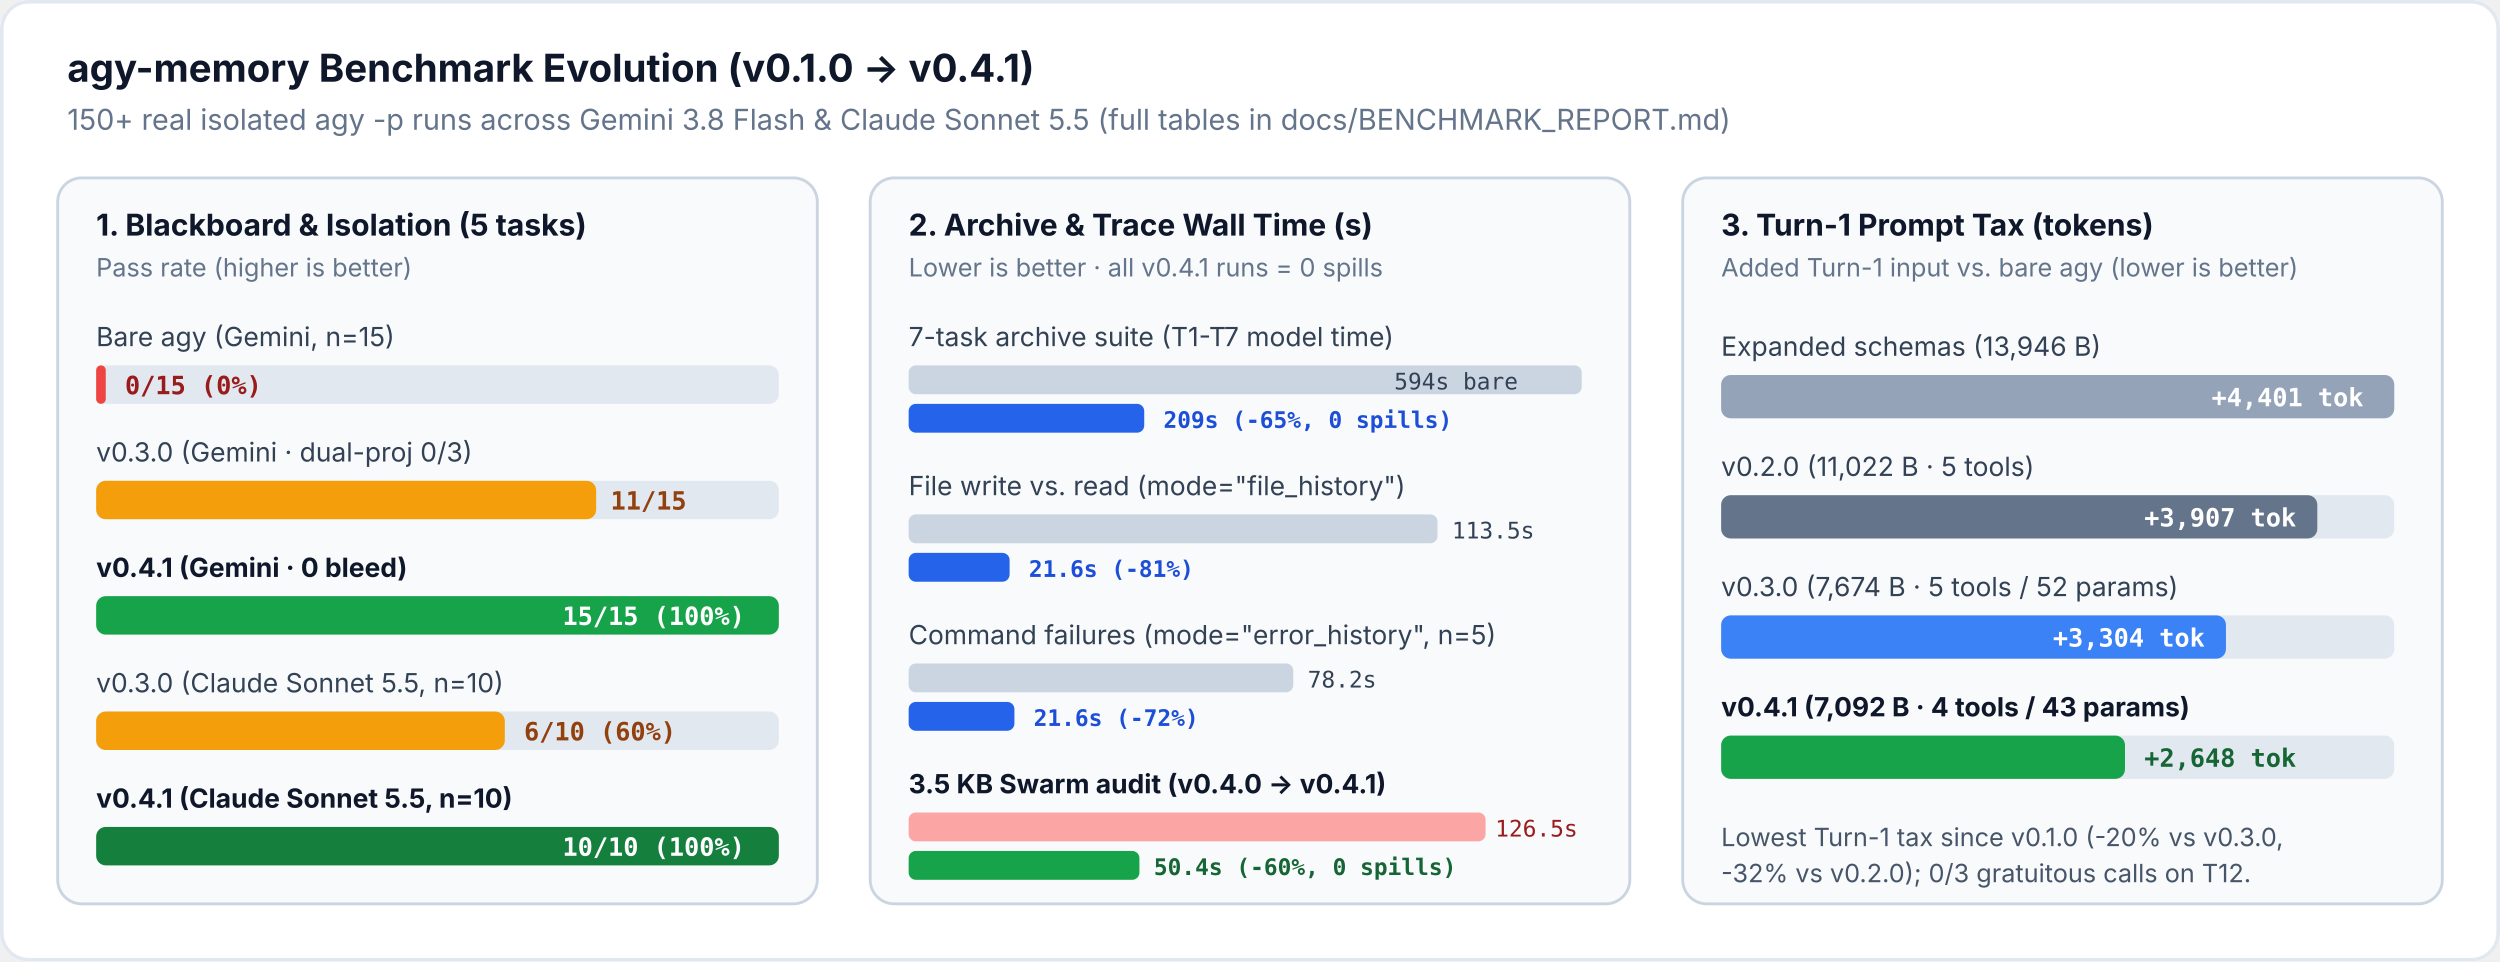
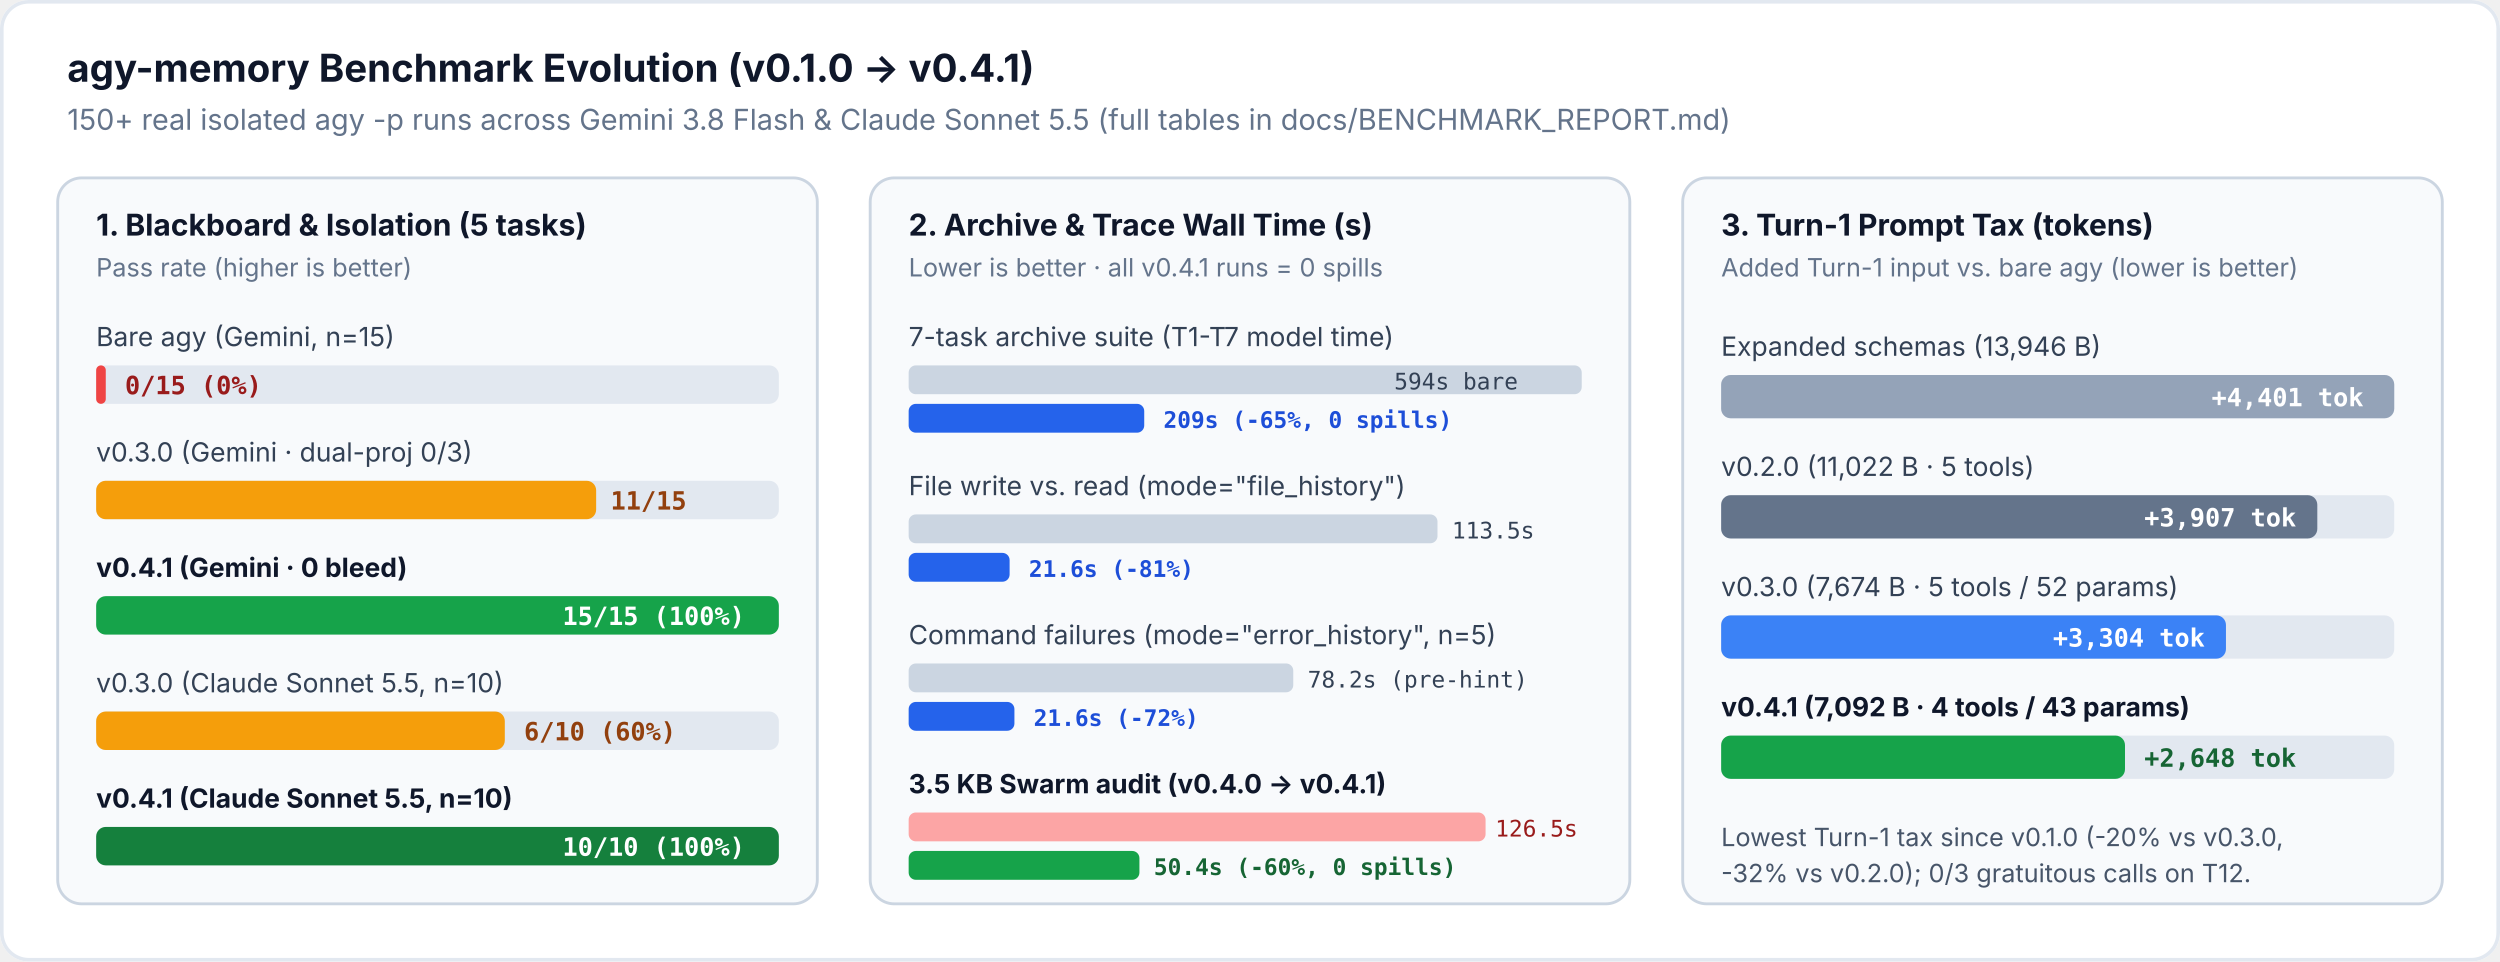
<svg xmlns="http://www.w3.org/2000/svg" viewBox="0 0 1040 400" fill="none">
  <rect width="1040" height="400" rx="12" fill="#FFFFFF" />
  <rect x="0.75" y="0.75" width="1038.5" height="398.5" rx="11.25" stroke="#E2E8F0" stroke-width="1.5" />
  <text x="28" y="34" fill="#0F172A" font-family="ui-sans-serif, -apple-system, BlinkMacSystemFont, Segoe UI, sans-serif" font-size="16" font-weight="700">agy-memory Benchmark Evolution (v0.1.0 -&gt; v0.4.1)</text>
  <text x="28" y="54" fill="#64748B" font-family="ui-sans-serif, -apple-system, BlinkMacSystemFont, Segoe UI, sans-serif" font-size="12">150+ real isolated agy -p runs across Gemini 3.8 Flash &amp; Claude Sonnet 5.5 (full tables in docs/BENCHMARK_REPORT.md)</text>
  <rect x="24" y="74" width="316" height="302" rx="10" fill="#F8FAFC" stroke="#CBD5E1" stroke-width="1.2" />
  <text x="40" y="98" fill="#0F172A" font-family="ui-sans-serif, -apple-system, sans-serif" font-size="12.5" font-weight="700">1. Blackboard &amp; Isolation (5 tasks)</text>
  <text x="40" y="115" fill="#64748B" font-family="ui-sans-serif, -apple-system, sans-serif" font-size="10.5">Pass rate (higher is better)</text>
  <text x="40" y="144" fill="#334155" font-family="ui-sans-serif, -apple-system, sans-serif" font-size="11">Bare agy (Gemini, n=15)</text>
  <rect x="40" y="152" width="284" height="16" rx="4" fill="#E2E8F0" />
  <rect x="40" y="152" width="4" height="16" rx="2" fill="#EF4444" />
  <text x="52" y="164" fill="#991B1B" font-family="ui-monospace, monospace" font-size="10.5" font-weight="700">0/15 (0%)</text>
  <text x="40" y="192" fill="#334155" font-family="ui-sans-serif, -apple-system, sans-serif" font-size="11">v0.3.0 (Gemini · dual-proj 0/3)</text>
  <rect x="40" y="200" width="284" height="16" rx="4" fill="#E2E8F0" />
  <rect x="40" y="200" width="208" height="16" rx="4" fill="#F59E0B" />
  <text x="254" y="212" fill="#92400E" font-family="ui-monospace, monospace" font-size="10.5" font-weight="700">11/15</text>
  <text x="40" y="240" fill="#0F172A" font-family="ui-sans-serif, -apple-system, sans-serif" font-size="11" font-weight="700">v0.4.1 (Gemini · 0 bleed)</text>
  <rect x="40" y="248" width="284" height="16" rx="4" fill="#16A34A" />
  <text x="234" y="260" fill="#FFFFFF" font-family="ui-monospace, monospace" font-size="10.5" font-weight="700">15/15 (100%)</text>
  <text x="40" y="288" fill="#334155" font-family="ui-sans-serif, -apple-system, sans-serif" font-size="11">v0.3.0 (Claude Sonnet 5.5, n=10)</text>
  <rect x="40" y="296" width="284" height="16" rx="4" fill="#E2E8F0" />
  <rect x="40" y="296" width="170" height="16" rx="4" fill="#F59E0B" />
  <text x="218" y="308" fill="#92400E" font-family="ui-monospace, monospace" font-size="10.5" font-weight="700">6/10 (60%)</text>
  <text x="40" y="336" fill="#0F172A" font-family="ui-sans-serif, -apple-system, sans-serif" font-size="11" font-weight="700">v0.4.1 (Claude Sonnet 5.5, n=10)</text>
  <rect x="40" y="344" width="284" height="16" rx="4" fill="#15803D" />
  <text x="234" y="356" fill="#FFFFFF" font-family="ui-monospace, monospace" font-size="10.5" font-weight="700">10/10 (100%)</text>
  <rect x="362" y="74" width="316" height="302" rx="10" fill="#F8FAFC" stroke="#CBD5E1" stroke-width="1.2" />
  <text x="378" y="98" fill="#0F172A" font-family="ui-sans-serif, -apple-system, sans-serif" font-size="12.5" font-weight="700">2. Archive &amp; Trace Wall Time (s)</text>
  <text x="378" y="115" fill="#64748B" font-family="ui-sans-serif, -apple-system, sans-serif" font-size="10.5">Lower is better · all v0.4.1 runs = 0 spills</text>
  <text x="378" y="144" fill="#334155" font-family="ui-sans-serif, -apple-system, sans-serif" font-size="11">7-task archive suite (T1-T7 model time)</text>
  <rect x="378" y="152" width="280" height="12" rx="3" fill="#CBD5E1" />
  <text x="580" y="162" fill="#334155" font-family="ui-monospace, monospace" font-size="9.5">594s bare</text>
  <rect x="378" y="168" width="98" height="12" rx="3" fill="#2563EB" />
  <text x="484" y="178" fill="#1D4ED8" font-family="ui-monospace, monospace" font-size="9.5" font-weight="700">209s (-65%, 0 spills)</text>
  <text x="378" y="206" fill="#334155" font-family="ui-sans-serif, -apple-system, sans-serif" font-size="11">File write vs. read (mode="file_history")</text>
  <rect x="378" y="214" width="220" height="12" rx="3" fill="#CBD5E1" />
  <text x="604" y="224" fill="#334155" font-family="ui-monospace, monospace" font-size="9.5">113.5s</text>
  <rect x="378" y="230" width="42" height="12" rx="3" fill="#2563EB" />
  <text x="428" y="240" fill="#1D4ED8" font-family="ui-monospace, monospace" font-size="9.5" font-weight="700">21.6s (-81%)</text>
  <text x="378" y="268" fill="#334155" font-family="ui-sans-serif, -apple-system, sans-serif" font-size="11">Command failures (mode="error_history", n=5)</text>
  <rect x="378" y="276" width="160" height="12" rx="3" fill="#CBD5E1" />
-   <text x="544" y="286" fill="#334155" font-family="ui-monospace, monospace" font-size="9.5">78.2s</text>
+   <text x="544" y="286" fill="#334155" font-family="ui-monospace, monospace" font-size="9.5">78.2s (pre-hint)</text>
  <rect x="378" y="292" width="44" height="12" rx="3" fill="#2563EB" />
  <text x="430" y="302" fill="#1D4ED8" font-family="ui-monospace, monospace" font-size="9.5" font-weight="700">21.6s (-72%)</text>
  <text x="378" y="330" fill="#0F172A" font-family="ui-sans-serif, -apple-system, sans-serif" font-size="11" font-weight="700">3.5 KB Swarm audit (v0.4.0 -&gt; v0.4.1)</text>
  <rect x="378" y="338" width="240" height="12" rx="3" fill="#FCA5A5" />
  <text x="622" y="348" fill="#991B1B" font-family="ui-monospace, monospace" font-size="9.5">126.5s</text>
  <rect x="378" y="354" width="96" height="12" rx="3" fill="#16A34A" />
  <text x="480" y="364" fill="#166534" font-family="ui-monospace, monospace" font-size="9.5" font-weight="700">50.4s (-60%, 0 spills)</text>
  <rect x="700" y="74" width="316" height="302" rx="10" fill="#F8FAFC" stroke="#CBD5E1" stroke-width="1.2" />
  <text x="716" y="98" fill="#0F172A" font-family="ui-sans-serif, -apple-system, sans-serif" font-size="12.5" font-weight="700">3. Turn-1 Prompt Tax (tokens)</text>
  <text x="716" y="115" fill="#64748B" font-family="ui-sans-serif, -apple-system, sans-serif" font-size="10.5">Added Turn-1 input vs. bare agy (lower is better)</text>
  <text x="716" y="148" fill="#334155" font-family="ui-sans-serif, -apple-system, sans-serif" font-size="11">Expanded schemas (13,946 B)</text>
  <rect x="716" y="156" width="280" height="18" rx="4" fill="#E2E8F0" />
  <rect x="716" y="156" width="280" height="18" rx="4" fill="#94A3B8" />
  <text x="920" y="169" fill="#FFFFFF" font-family="ui-monospace, monospace" font-size="10.5" font-weight="700">+4,401 tok</text>
  <text x="716" y="198" fill="#334155" font-family="ui-sans-serif, -apple-system, sans-serif" font-size="11">v0.2.0 (11,022 B · 5 tools)</text>
  <rect x="716" y="206" width="280" height="18" rx="4" fill="#E2E8F0" />
  <rect x="716" y="206" width="248" height="18" rx="4" fill="#64748B" />
  <text x="892" y="219" fill="#FFFFFF" font-family="ui-monospace, monospace" font-size="10.5" font-weight="700">+3,907 tok</text>
  <text x="716" y="248" fill="#334155" font-family="ui-sans-serif, -apple-system, sans-serif" font-size="11">v0.3.0 (7,674 B · 5 tools / 52 params)</text>
  <rect x="716" y="256" width="280" height="18" rx="4" fill="#E2E8F0" />
  <rect x="716" y="256" width="210" height="18" rx="4" fill="#3B82F6" />
  <text x="854" y="269" fill="#FFFFFF" font-family="ui-monospace, monospace" font-size="10.5" font-weight="700">+3,304 tok</text>
  <text x="716" y="298" fill="#0F172A" font-family="ui-sans-serif, -apple-system, sans-serif" font-size="11" font-weight="700">v0.4.1 (7,092 B · 4 tools / 43 params)</text>
  <rect x="716" y="306" width="280" height="18" rx="4" fill="#E2E8F0" />
  <rect x="716" y="306" width="168" height="18" rx="4" fill="#16A34A" />
  <text x="892" y="319" fill="#166534" font-family="ui-monospace, monospace" font-size="10.5" font-weight="700">+2,648 tok</text>
  <text x="716" y="352" fill="#475569" font-family="ui-sans-serif, -apple-system, sans-serif" font-size="10.5">Lowest Turn-1 tax since v0.1.0 (-20% vs v0.3.0,</text>
  <text x="716" y="367" fill="#475569" font-family="ui-sans-serif, -apple-system, sans-serif" font-size="10.5">-32% vs v0.2.0); 0/3 gratuitous calls on T12.</text>
</svg>
